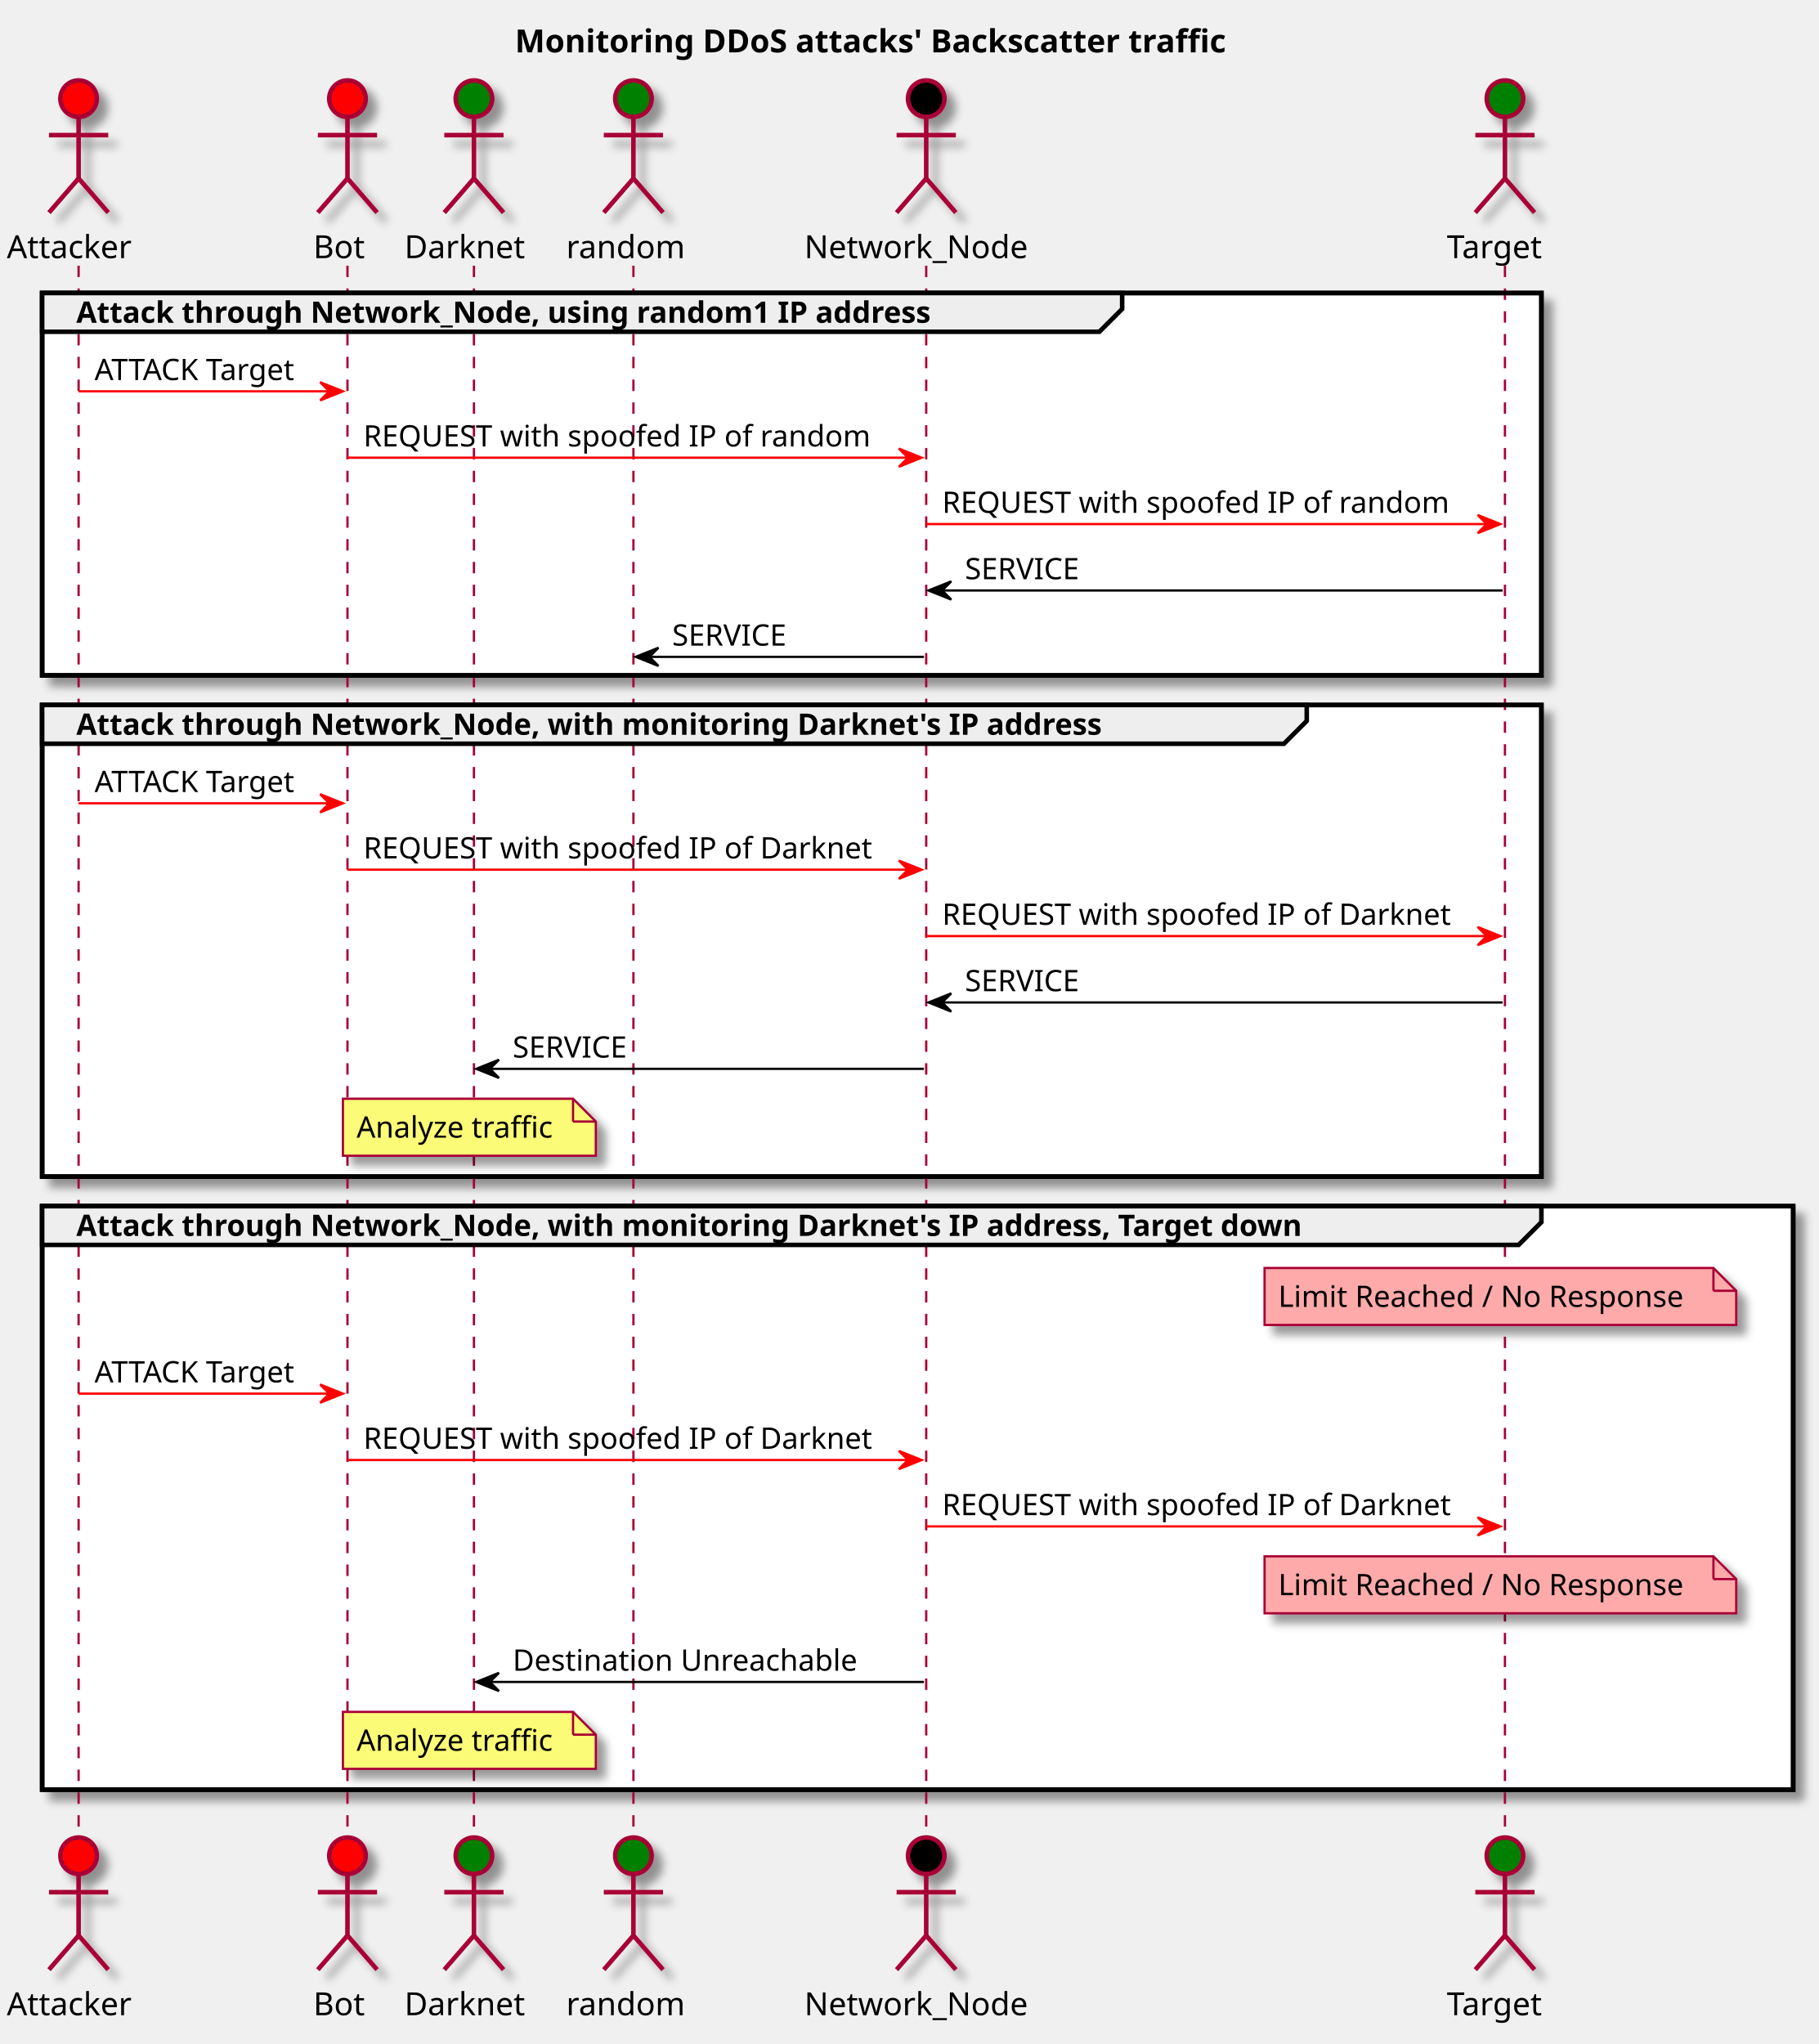
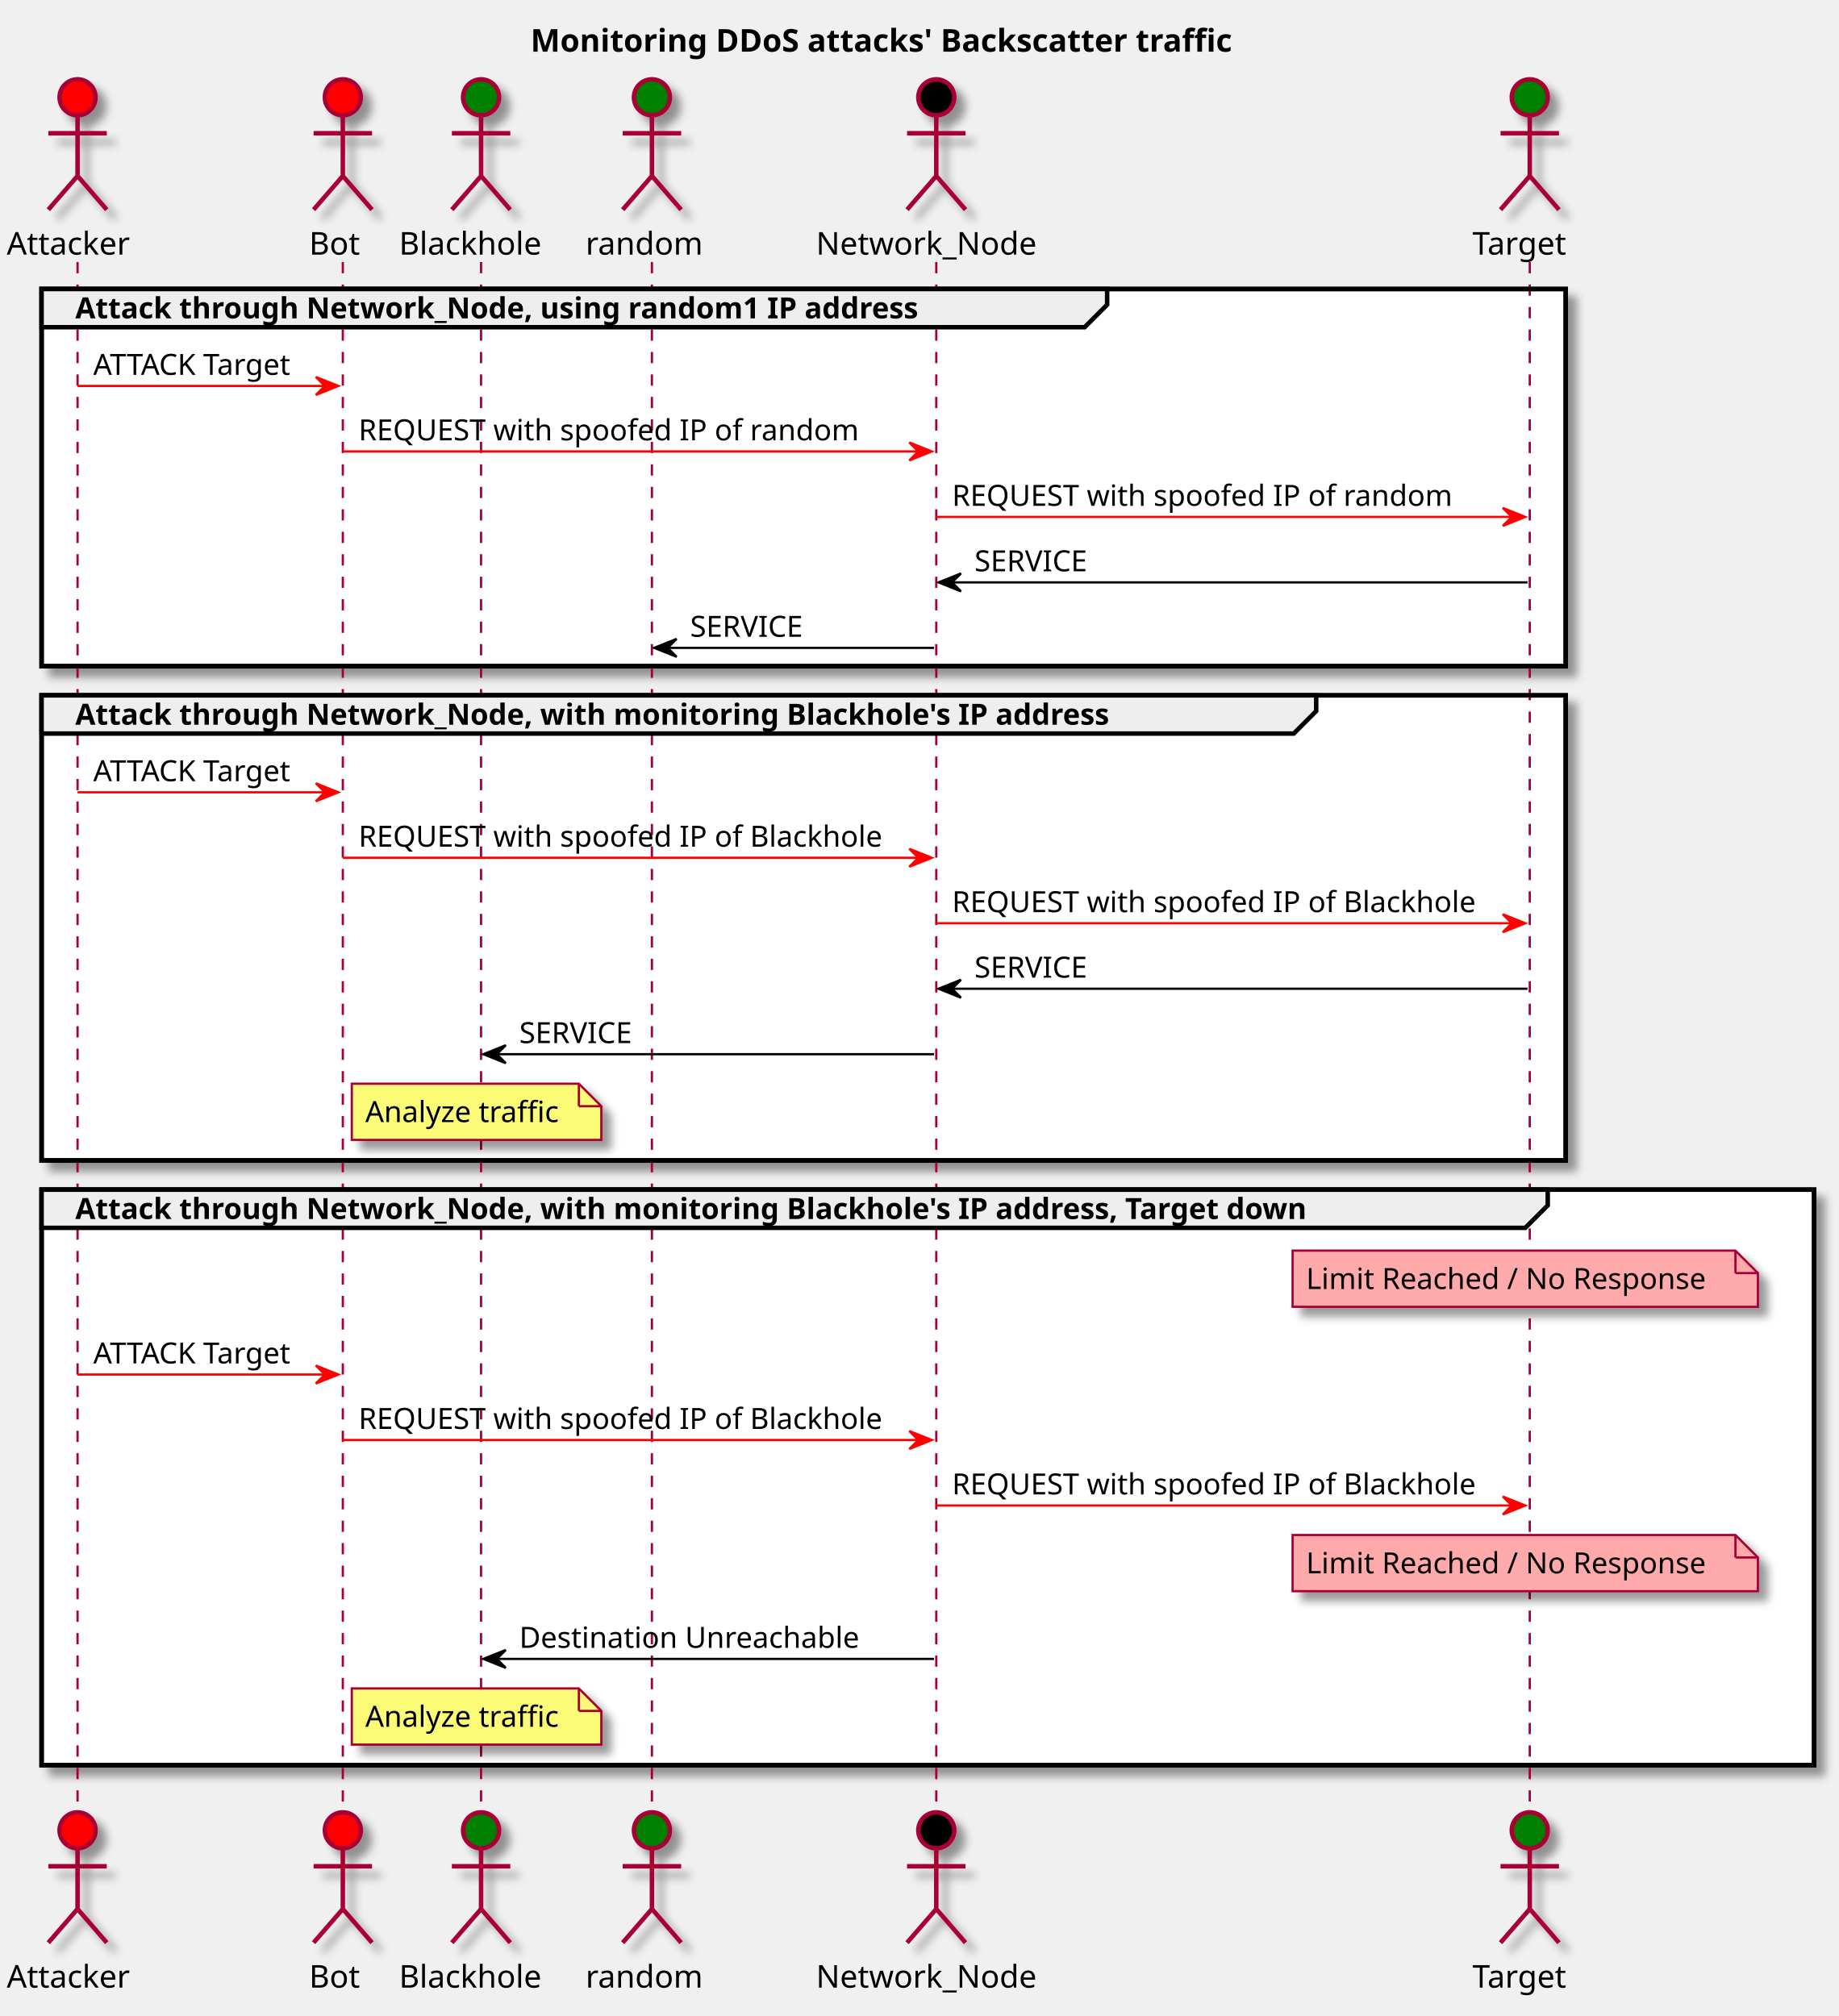
- <svg xmlns="http://www.w3.org/2000/svg" contentScriptType="application/ecmascript" contentStyleType="text/css" height="897px" preserveAspectRatio="none" style="width:798px;height:897px;" version="1.1" viewBox="0 0 798 897" width="798px" zoomAndPan="magnify">
+ <svg xmlns="http://www.w3.org/2000/svg" contentScriptType="application/ecmascript" contentStyleType="text/css" height="897px" preserveAspectRatio="none" style="width:818px;height:897px;" version="1.1" viewBox="0 0 818 897" width="818px" zoomAndPan="magnify">
  <defs>
-     <filter height="300%" id="fdvgayqjkbt71" width="300%" x="-1" y="-1">
+     <filter height="300%" id="f7id4m63k7l5n" width="300%" x="-1" y="-1">
      <feGaussianBlur result="blurOut" stdDeviation="2.0" />
      <feColorMatrix in="blurOut" result="blurOut2" type="matrix" values="0 0 0 0 0 0 0 0 0 0 0 0 0 0 0 0 0 0 .4 0" />
      <feOffset dx="4.0" dy="4.0" in="blurOut2" result="blurOut3" />
      <feBlend in="SourceGraphic" in2="blurOut3" mode="normal" />
    </filter>
  </defs>
  <g>
-     <text fill="#000000" font-family="sans-serif" font-size="14" font-weight="bold" lengthAdjust="spacingAndGlyphs" textLength="347" x="226" y="22.995">Monitoring DDoS attacks' Backscatter traffic</text>
-     <rect fill="#FFFFFF" filter="url(#fdvgayqjkbt71)" height="167.797" style="stroke: #000000; stroke-width: 2.0;" width="658" x="18.5" y="128.594" />
-     <rect fill="#FFFFFF" filter="url(#fdvgayqjkbt71)" height="206.93" style="stroke: #000000; stroke-width: 2.0;" width="658" x="18.5" y="309.391" />
-     <rect fill="#FFFFFF" filter="url(#fdvgayqjkbt71)" height="256.062" style="stroke: #000000; stroke-width: 2.0;" width="768.5" x="18.5" y="529.32" />
+     <text fill="#000000" font-family="sans-serif" font-size="14" font-weight="bold" lengthAdjust="spacingAndGlyphs" textLength="347" x="236" y="22.995">Monitoring DDoS attacks' Backscatter traffic</text>
+     <rect fill="#FFFFFF" filter="url(#f7id4m63k7l5n)" height="167.797" style="stroke: #000000; stroke-width: 2.0;" width="678" x="18.5" y="128.594" />
+     <rect fill="#FFFFFF" filter="url(#f7id4m63k7l5n)" height="206.93" style="stroke: #000000; stroke-width: 2.0;" width="678" x="18.5" y="309.391" />
+     <rect fill="#FFFFFF" filter="url(#f7id4m63k7l5n)" height="256.062" style="stroke: #000000; stroke-width: 2.0;" width="788.5" x="18.5" y="529.32" />
    <line style="stroke: #A80036; stroke-width: 1.0; stroke-dasharray: 5.0,5.0;" x1="34.5" x2="34.5" y1="116.594" y2="804.383" />
    <line style="stroke: #A80036; stroke-width: 1.0; stroke-dasharray: 5.0,5.0;" x1="152.5" x2="152.5" y1="116.594" y2="804.383" />
-     <line style="stroke: #A80036; stroke-width: 1.0; stroke-dasharray: 5.0,5.0;" x1="208" x2="208" y1="116.594" y2="804.383" />
-     <line style="stroke: #A80036; stroke-width: 1.0; stroke-dasharray: 5.0,5.0;" x1="278" x2="278" y1="116.594" y2="804.383" />
-     <line style="stroke: #A80036; stroke-width: 1.0; stroke-dasharray: 5.0,5.0;" x1="406.5" x2="406.5" y1="116.594" y2="804.383" />
-     <line style="stroke: #A80036; stroke-width: 1.0; stroke-dasharray: 5.0,5.0;" x1="660.5" x2="660.5" y1="116.594" y2="804.383" />
+     <line style="stroke: #A80036; stroke-width: 1.0; stroke-dasharray: 5.0,5.0;" x1="214" x2="214" y1="116.594" y2="804.383" />
+     <line style="stroke: #A80036; stroke-width: 1.0; stroke-dasharray: 5.0,5.0;" x1="290" x2="290" y1="116.594" y2="804.383" />
+     <line style="stroke: #A80036; stroke-width: 1.0; stroke-dasharray: 5.0,5.0;" x1="416.5" x2="416.5" y1="116.594" y2="804.383" />
+     <line style="stroke: #A80036; stroke-width: 1.0; stroke-dasharray: 5.0,5.0;" x1="680.5" x2="680.5" y1="116.594" y2="804.383" />
    <text fill="#000000" font-family="sans-serif" font-size="14" lengthAdjust="spacingAndGlyphs" textLength="57" x="3" y="113.292">Attacker</text>
-     <ellipse cx="34.5" cy="43.297" fill="#FF0000" filter="url(#fdvgayqjkbt71)" rx="8" ry="8" style="stroke: #A80036; stroke-width: 2.0;" />
-     <path d="M34.5,51.297 L34.5,78.297 M21.5,59.297 L47.5,59.297 M34.5,78.297 L21.5,93.297 M34.5,78.297 L47.5,93.297 " fill="#FF0000" filter="url(#fdvgayqjkbt71)" style="stroke: #A80036; stroke-width: 2.0;" />
+     <ellipse cx="34.5" cy="43.297" fill="#FF0000" filter="url(#f7id4m63k7l5n)" rx="8" ry="8" style="stroke: #A80036; stroke-width: 2.0;" />
+     <path d="M34.5,51.297 L34.5,78.297 M21.5,59.297 L47.5,59.297 M34.5,78.297 L21.5,93.297 M34.5,78.297 L47.5,93.297 " fill="#FF0000" filter="url(#f7id4m63k7l5n)" style="stroke: #A80036; stroke-width: 2.0;" />
    <text fill="#000000" font-family="sans-serif" font-size="14" lengthAdjust="spacingAndGlyphs" textLength="24" x="137.5" y="113.292">Bot</text>
-     <ellipse cx="152.5" cy="43.297" fill="#FF0000" filter="url(#fdvgayqjkbt71)" rx="8" ry="8" style="stroke: #A80036; stroke-width: 2.0;" />
-     <path d="M152.5,51.297 L152.5,78.297 M139.5,59.297 L165.5,59.297 M152.5,78.297 L139.5,93.297 M152.5,78.297 L165.5,93.297 " fill="#FF0000" filter="url(#fdvgayqjkbt71)" style="stroke: #A80036; stroke-width: 2.0;" />
-     <text fill="#000000" font-family="sans-serif" font-size="14" lengthAdjust="spacingAndGlyphs" textLength="55" x="177.5" y="113.292">Darknet</text>
-     <ellipse cx="208" cy="43.297" fill="#008000" filter="url(#fdvgayqjkbt71)" rx="8" ry="8" style="stroke: #A80036; stroke-width: 2.0;" />
-     <path d="M208,51.297 L208,78.297 M195,59.297 L221,59.297 M208,78.297 L195,93.297 M208,78.297 L221,93.297 " fill="#008000" filter="url(#fdvgayqjkbt71)" style="stroke: #A80036; stroke-width: 2.0;" />
-     <text fill="#000000" font-family="sans-serif" font-size="14" lengthAdjust="spacingAndGlyphs" textLength="53" x="248.5" y="113.292">random</text>
-     <ellipse cx="278" cy="43.297" fill="#008000" filter="url(#fdvgayqjkbt71)" rx="8" ry="8" style="stroke: #A80036; stroke-width: 2.0;" />
-     <path d="M278,51.297 L278,78.297 M265,59.297 L291,59.297 M278,78.297 L265,93.297 M278,78.297 L291,93.297 " fill="#008000" filter="url(#fdvgayqjkbt71)" style="stroke: #A80036; stroke-width: 2.0;" />
-     <text fill="#000000" font-family="sans-serif" font-size="14" lengthAdjust="spacingAndGlyphs" textLength="101" x="353" y="113.292">Network_Node</text>
-     <ellipse cx="406.5" cy="43.297" fill="#000000" filter="url(#fdvgayqjkbt71)" rx="8" ry="8" style="stroke: #A80036; stroke-width: 2.0;" />
-     <path d="M406.5,51.297 L406.5,78.297 M393.5,59.297 L419.5,59.297 M406.5,78.297 L393.5,93.297 M406.5,78.297 L419.5,93.297 " fill="#000000" filter="url(#fdvgayqjkbt71)" style="stroke: #A80036; stroke-width: 2.0;" />
-     <text fill="#000000" font-family="sans-serif" font-size="14" lengthAdjust="spacingAndGlyphs" textLength="45" x="635" y="113.292">Target</text>
-     <ellipse cx="660.5" cy="43.297" fill="#008000" filter="url(#fdvgayqjkbt71)" rx="8" ry="8" style="stroke: #A80036; stroke-width: 2.0;" />
-     <path d="M660.5,51.297 L660.5,78.297 M647.5,59.297 L673.5,59.297 M660.5,78.297 L647.5,93.297 M660.5,78.297 L673.5,93.297 " fill="#008000" filter="url(#fdvgayqjkbt71)" style="stroke: #A80036; stroke-width: 2.0;" />
+     <ellipse cx="152.5" cy="43.297" fill="#FF0000" filter="url(#f7id4m63k7l5n)" rx="8" ry="8" style="stroke: #A80036; stroke-width: 2.0;" />
+     <path d="M152.5,51.297 L152.5,78.297 M139.5,59.297 L165.5,59.297 M152.5,78.297 L139.5,93.297 M152.5,78.297 L165.5,93.297 " fill="#FF0000" filter="url(#f7id4m63k7l5n)" style="stroke: #A80036; stroke-width: 2.0;" />
+     <text fill="#000000" font-family="sans-serif" font-size="14" lengthAdjust="spacingAndGlyphs" textLength="67" x="177.5" y="113.292">Blackhole</text>
+     <ellipse cx="214" cy="43.297" fill="#008000" filter="url(#f7id4m63k7l5n)" rx="8" ry="8" style="stroke: #A80036; stroke-width: 2.0;" />
+     <path d="M214,51.297 L214,78.297 M201,59.297 L227,59.297 M214,78.297 L201,93.297 M214,78.297 L227,93.297 " fill="#008000" filter="url(#f7id4m63k7l5n)" style="stroke: #A80036; stroke-width: 2.0;" />
+     <text fill="#000000" font-family="sans-serif" font-size="14" lengthAdjust="spacingAndGlyphs" textLength="53" x="260.5" y="113.292">random</text>
+     <ellipse cx="290" cy="43.297" fill="#008000" filter="url(#f7id4m63k7l5n)" rx="8" ry="8" style="stroke: #A80036; stroke-width: 2.0;" />
+     <path d="M290,51.297 L290,78.297 M277,59.297 L303,59.297 M290,78.297 L277,93.297 M290,78.297 L303,93.297 " fill="#008000" filter="url(#f7id4m63k7l5n)" style="stroke: #A80036; stroke-width: 2.0;" />
+     <text fill="#000000" font-family="sans-serif" font-size="14" lengthAdjust="spacingAndGlyphs" textLength="101" x="363" y="113.292">Network_Node</text>
+     <ellipse cx="416.5" cy="43.297" fill="#000000" filter="url(#f7id4m63k7l5n)" rx="8" ry="8" style="stroke: #A80036; stroke-width: 2.0;" />
+     <path d="M416.5,51.297 L416.5,78.297 M403.5,59.297 L429.5,59.297 M416.5,78.297 L403.5,93.297 M416.5,78.297 L429.5,93.297 " fill="#000000" filter="url(#f7id4m63k7l5n)" style="stroke: #A80036; stroke-width: 2.0;" />
+     <text fill="#000000" font-family="sans-serif" font-size="14" lengthAdjust="spacingAndGlyphs" textLength="45" x="655" y="113.292">Target</text>
+     <ellipse cx="680.5" cy="43.297" fill="#008000" filter="url(#f7id4m63k7l5n)" rx="8" ry="8" style="stroke: #A80036; stroke-width: 2.0;" />
+     <path d="M680.5,51.297 L680.5,78.297 M667.5,59.297 L693.5,59.297 M680.5,78.297 L667.5,93.297 M680.5,78.297 L693.5,93.297 " fill="#008000" filter="url(#f7id4m63k7l5n)" style="stroke: #A80036; stroke-width: 2.0;" />
    <text fill="#000000" font-family="sans-serif" font-size="14" lengthAdjust="spacingAndGlyphs" textLength="57" x="3" y="884.378">Attacker</text>
-     <ellipse cx="34.5" cy="814.383" fill="#FF0000" filter="url(#fdvgayqjkbt71)" rx="8" ry="8" style="stroke: #A80036; stroke-width: 2.0;" />
-     <path d="M34.5,822.383 L34.5,849.383 M21.5,830.383 L47.5,830.383 M34.5,849.383 L21.5,864.383 M34.5,849.383 L47.5,864.383 " fill="#FF0000" filter="url(#fdvgayqjkbt71)" style="stroke: #A80036; stroke-width: 2.0;" />
+     <ellipse cx="34.5" cy="814.383" fill="#FF0000" filter="url(#f7id4m63k7l5n)" rx="8" ry="8" style="stroke: #A80036; stroke-width: 2.0;" />
+     <path d="M34.5,822.383 L34.5,849.383 M21.5,830.383 L47.5,830.383 M34.5,849.383 L21.5,864.383 M34.5,849.383 L47.5,864.383 " fill="#FF0000" filter="url(#f7id4m63k7l5n)" style="stroke: #A80036; stroke-width: 2.0;" />
    <text fill="#000000" font-family="sans-serif" font-size="14" lengthAdjust="spacingAndGlyphs" textLength="24" x="137.5" y="884.378">Bot</text>
-     <ellipse cx="152.5" cy="814.383" fill="#FF0000" filter="url(#fdvgayqjkbt71)" rx="8" ry="8" style="stroke: #A80036; stroke-width: 2.0;" />
-     <path d="M152.5,822.383 L152.5,849.383 M139.5,830.383 L165.5,830.383 M152.5,849.383 L139.5,864.383 M152.5,849.383 L165.5,864.383 " fill="#FF0000" filter="url(#fdvgayqjkbt71)" style="stroke: #A80036; stroke-width: 2.0;" />
-     <text fill="#000000" font-family="sans-serif" font-size="14" lengthAdjust="spacingAndGlyphs" textLength="55" x="177.5" y="884.378">Darknet</text>
-     <ellipse cx="208" cy="814.383" fill="#008000" filter="url(#fdvgayqjkbt71)" rx="8" ry="8" style="stroke: #A80036; stroke-width: 2.0;" />
-     <path d="M208,822.383 L208,849.383 M195,830.383 L221,830.383 M208,849.383 L195,864.383 M208,849.383 L221,864.383 " fill="#008000" filter="url(#fdvgayqjkbt71)" style="stroke: #A80036; stroke-width: 2.0;" />
-     <text fill="#000000" font-family="sans-serif" font-size="14" lengthAdjust="spacingAndGlyphs" textLength="53" x="248.5" y="884.378">random</text>
-     <ellipse cx="278" cy="814.383" fill="#008000" filter="url(#fdvgayqjkbt71)" rx="8" ry="8" style="stroke: #A80036; stroke-width: 2.0;" />
-     <path d="M278,822.383 L278,849.383 M265,830.383 L291,830.383 M278,849.383 L265,864.383 M278,849.383 L291,864.383 " fill="#008000" filter="url(#fdvgayqjkbt71)" style="stroke: #A80036; stroke-width: 2.0;" />
-     <text fill="#000000" font-family="sans-serif" font-size="14" lengthAdjust="spacingAndGlyphs" textLength="101" x="353" y="884.378">Network_Node</text>
-     <ellipse cx="406.5" cy="814.383" fill="#000000" filter="url(#fdvgayqjkbt71)" rx="8" ry="8" style="stroke: #A80036; stroke-width: 2.0;" />
-     <path d="M406.5,822.383 L406.5,849.383 M393.5,830.383 L419.5,830.383 M406.5,849.383 L393.5,864.383 M406.5,849.383 L419.5,864.383 " fill="#000000" filter="url(#fdvgayqjkbt71)" style="stroke: #A80036; stroke-width: 2.0;" />
-     <text fill="#000000" font-family="sans-serif" font-size="14" lengthAdjust="spacingAndGlyphs" textLength="45" x="635" y="884.378">Target</text>
-     <ellipse cx="660.5" cy="814.383" fill="#008000" filter="url(#fdvgayqjkbt71)" rx="8" ry="8" style="stroke: #A80036; stroke-width: 2.0;" />
-     <path d="M660.5,822.383 L660.5,849.383 M647.5,830.383 L673.5,830.383 M660.5,849.383 L647.5,864.383 M660.5,849.383 L673.5,864.383 " fill="#008000" filter="url(#fdvgayqjkbt71)" style="stroke: #A80036; stroke-width: 2.0;" />
-     <rect fill="none" height="167.797" style="stroke: #000000; stroke-width: 2.0;" width="658" x="18.5" y="128.594" />
+     <ellipse cx="152.5" cy="814.383" fill="#FF0000" filter="url(#f7id4m63k7l5n)" rx="8" ry="8" style="stroke: #A80036; stroke-width: 2.0;" />
+     <path d="M152.5,822.383 L152.5,849.383 M139.5,830.383 L165.5,830.383 M152.5,849.383 L139.5,864.383 M152.5,849.383 L165.5,864.383 " fill="#FF0000" filter="url(#f7id4m63k7l5n)" style="stroke: #A80036; stroke-width: 2.0;" />
+     <text fill="#000000" font-family="sans-serif" font-size="14" lengthAdjust="spacingAndGlyphs" textLength="67" x="177.5" y="884.378">Blackhole</text>
+     <ellipse cx="214" cy="814.383" fill="#008000" filter="url(#f7id4m63k7l5n)" rx="8" ry="8" style="stroke: #A80036; stroke-width: 2.0;" />
+     <path d="M214,822.383 L214,849.383 M201,830.383 L227,830.383 M214,849.383 L201,864.383 M214,849.383 L227,864.383 " fill="#008000" filter="url(#f7id4m63k7l5n)" style="stroke: #A80036; stroke-width: 2.0;" />
+     <text fill="#000000" font-family="sans-serif" font-size="14" lengthAdjust="spacingAndGlyphs" textLength="53" x="260.5" y="884.378">random</text>
+     <ellipse cx="290" cy="814.383" fill="#008000" filter="url(#f7id4m63k7l5n)" rx="8" ry="8" style="stroke: #A80036; stroke-width: 2.0;" />
+     <path d="M290,822.383 L290,849.383 M277,830.383 L303,830.383 M290,849.383 L277,864.383 M290,849.383 L303,864.383 " fill="#008000" filter="url(#f7id4m63k7l5n)" style="stroke: #A80036; stroke-width: 2.0;" />
+     <text fill="#000000" font-family="sans-serif" font-size="14" lengthAdjust="spacingAndGlyphs" textLength="101" x="363" y="884.378">Network_Node</text>
+     <ellipse cx="416.5" cy="814.383" fill="#000000" filter="url(#f7id4m63k7l5n)" rx="8" ry="8" style="stroke: #A80036; stroke-width: 2.0;" />
+     <path d="M416.5,822.383 L416.5,849.383 M403.5,830.383 L429.5,830.383 M416.5,849.383 L403.5,864.383 M416.5,849.383 L429.5,864.383 " fill="#000000" filter="url(#f7id4m63k7l5n)" style="stroke: #A80036; stroke-width: 2.0;" />
+     <text fill="#000000" font-family="sans-serif" font-size="14" lengthAdjust="spacingAndGlyphs" textLength="45" x="655" y="884.378">Target</text>
+     <ellipse cx="680.5" cy="814.383" fill="#008000" filter="url(#f7id4m63k7l5n)" rx="8" ry="8" style="stroke: #A80036; stroke-width: 2.0;" />
+     <path d="M680.5,822.383 L680.5,849.383 M667.5,830.383 L693.5,830.383 M680.5,849.383 L667.5,864.383 M680.5,849.383 L693.5,864.383 " fill="#008000" filter="url(#f7id4m63k7l5n)" style="stroke: #A80036; stroke-width: 2.0;" />
+     <rect fill="none" height="167.797" style="stroke: #000000; stroke-width: 2.0;" width="678" x="18.5" y="128.594" />
    <polygon fill="#EEEEEE" points="18.5,128.594,492.5,128.594,492.5,135.594,482.5,145.594,18.5,145.594,18.5,128.594" style="stroke: #000000; stroke-width: 2.0;" />
    <text fill="#000000" font-family="sans-serif" font-size="13" font-weight="bold" lengthAdjust="spacingAndGlyphs" textLength="429" x="33.5" y="141.661">Attack through Network_Node, using random1 IP address</text>
    <polygon fill="#FF0000" points="140.5,167.727,150.5,171.727,140.5,175.727,144.5,171.727" style="stroke: #FF0000; stroke-width: 1.0;" />
    <line style="stroke: #FF0000; stroke-width: 1.0;" x1="34.5" x2="146.5" y1="171.727" y2="171.727" />
    <text fill="#000000" font-family="sans-serif" font-size="13" lengthAdjust="spacingAndGlyphs" textLength="94" x="41.5" y="166.793">ATTACK Target</text>
-     <polygon fill="#FF0000" points="394.5,196.859,404.5,200.859,394.5,204.859,398.5,200.859" style="stroke: #FF0000; stroke-width: 1.0;" />
-     <line style="stroke: #FF0000; stroke-width: 1.0;" x1="152.5" x2="400.5" y1="200.859" y2="200.859" />
+     <polygon fill="#FF0000" points="404.5,196.859,414.5,200.859,404.5,204.859,408.5,200.859" style="stroke: #FF0000; stroke-width: 1.0;" />
+     <line style="stroke: #FF0000; stroke-width: 1.0;" x1="152.5" x2="410.5" y1="200.859" y2="200.859" />
    <text fill="#000000" font-family="sans-serif" font-size="13" lengthAdjust="spacingAndGlyphs" textLength="229" x="159.5" y="195.926">REQUEST with spoofed IP of random</text>
-     <polygon fill="#FF0000" points="648.5,225.992,658.5,229.992,648.5,233.992,652.5,229.992" style="stroke: #FF0000; stroke-width: 1.0;" />
-     <line style="stroke: #FF0000; stroke-width: 1.0;" x1="406.5" x2="654.5" y1="229.992" y2="229.992" />
-     <text fill="#000000" font-family="sans-serif" font-size="13" lengthAdjust="spacingAndGlyphs" textLength="229" x="413.5" y="225.059">REQUEST with spoofed IP of random</text>
-     <polygon fill="#000000" points="417.5,255.125,407.5,259.125,417.5,263.125,413.5,259.125" style="stroke: #000000; stroke-width: 1.0;" />
-     <line style="stroke: #000000; stroke-width: 1.0;" x1="411.5" x2="659.5" y1="259.125" y2="259.125" />
-     <text fill="#000000" font-family="sans-serif" font-size="13" lengthAdjust="spacingAndGlyphs" textLength="54" x="423.5" y="254.192">SERVICE</text>
-     <polygon fill="#000000" points="289,284.258,279,288.258,289,292.258,285,288.258" style="stroke: #000000; stroke-width: 1.0;" />
-     <line style="stroke: #000000; stroke-width: 1.0;" x1="283" x2="405.5" y1="288.258" y2="288.258" />
-     <text fill="#000000" font-family="sans-serif" font-size="13" lengthAdjust="spacingAndGlyphs" textLength="54" x="295" y="283.325">SERVICE</text>
-     <rect fill="none" height="206.93" style="stroke: #000000; stroke-width: 2.0;" width="658" x="18.5" y="309.391" />
-     <polygon fill="#EEEEEE" points="18.5,309.391,573.5,309.391,573.5,316.391,563.5,326.391,18.5,326.391,18.5,309.391" style="stroke: #000000; stroke-width: 2.0;" />
-     <text fill="#000000" font-family="sans-serif" font-size="13" font-weight="bold" lengthAdjust="spacingAndGlyphs" textLength="510" x="33.5" y="322.457">Attack through Network_Node, with monitoring Darknet's IP address</text>
+     <polygon fill="#FF0000" points="668.5,225.992,678.5,229.992,668.5,233.992,672.5,229.992" style="stroke: #FF0000; stroke-width: 1.0;" />
+     <line style="stroke: #FF0000; stroke-width: 1.0;" x1="416.5" x2="674.5" y1="229.992" y2="229.992" />
+     <text fill="#000000" font-family="sans-serif" font-size="13" lengthAdjust="spacingAndGlyphs" textLength="229" x="423.5" y="225.059">REQUEST with spoofed IP of random</text>
+     <polygon fill="#000000" points="427.5,255.125,417.5,259.125,427.5,263.125,423.5,259.125" style="stroke: #000000; stroke-width: 1.0;" />
+     <line style="stroke: #000000; stroke-width: 1.0;" x1="421.5" x2="679.5" y1="259.125" y2="259.125" />
+     <text fill="#000000" font-family="sans-serif" font-size="13" lengthAdjust="spacingAndGlyphs" textLength="54" x="433.5" y="254.192">SERVICE</text>
+     <polygon fill="#000000" points="301,284.258,291,288.258,301,292.258,297,288.258" style="stroke: #000000; stroke-width: 1.0;" />
+     <line style="stroke: #000000; stroke-width: 1.0;" x1="295" x2="415.5" y1="288.258" y2="288.258" />
+     <text fill="#000000" font-family="sans-serif" font-size="13" lengthAdjust="spacingAndGlyphs" textLength="54" x="307" y="283.325">SERVICE</text>
+     <rect fill="none" height="206.93" style="stroke: #000000; stroke-width: 2.0;" width="678" x="18.5" y="309.391" />
+     <polygon fill="#EEEEEE" points="18.5,309.391,585.5,309.391,585.5,316.391,575.5,326.391,18.5,326.391,18.5,309.391" style="stroke: #000000; stroke-width: 2.0;" />
+     <text fill="#000000" font-family="sans-serif" font-size="13" font-weight="bold" lengthAdjust="spacingAndGlyphs" textLength="522" x="33.5" y="322.457">Attack through Network_Node, with monitoring Blackhole's IP address</text>
    <polygon fill="#FF0000" points="140.5,348.523,150.5,352.523,140.5,356.523,144.5,352.523" style="stroke: #FF0000; stroke-width: 1.0;" />
    <line style="stroke: #FF0000; stroke-width: 1.0;" x1="34.5" x2="146.5" y1="352.523" y2="352.523" />
    <text fill="#000000" font-family="sans-serif" font-size="13" lengthAdjust="spacingAndGlyphs" textLength="94" x="41.5" y="347.59">ATTACK Target</text>
-     <polygon fill="#FF0000" points="394.5,377.656,404.5,381.656,394.5,385.656,398.5,381.656" style="stroke: #FF0000; stroke-width: 1.0;" />
-     <line style="stroke: #FF0000; stroke-width: 1.0;" x1="152.5" x2="400.5" y1="381.656" y2="381.656" />
-     <text fill="#000000" font-family="sans-serif" font-size="13" lengthAdjust="spacingAndGlyphs" textLength="230" x="159.5" y="376.723">REQUEST with spoofed IP of Darknet</text>
-     <polygon fill="#FF0000" points="648.5,406.789,658.5,410.789,648.5,414.789,652.5,410.789" style="stroke: #FF0000; stroke-width: 1.0;" />
-     <line style="stroke: #FF0000; stroke-width: 1.0;" x1="406.5" x2="654.5" y1="410.789" y2="410.789" />
-     <text fill="#000000" font-family="sans-serif" font-size="13" lengthAdjust="spacingAndGlyphs" textLength="230" x="413.5" y="405.856">REQUEST with spoofed IP of Darknet</text>
-     <polygon fill="#000000" points="417.5,435.922,407.5,439.922,417.5,443.922,413.5,439.922" style="stroke: #000000; stroke-width: 1.0;" />
-     <line style="stroke: #000000; stroke-width: 1.0;" x1="411.5" x2="659.5" y1="439.922" y2="439.922" />
-     <text fill="#000000" font-family="sans-serif" font-size="13" lengthAdjust="spacingAndGlyphs" textLength="54" x="423.5" y="434.989">SERVICE</text>
-     <polygon fill="#000000" points="219,465.055,209,469.055,219,473.055,215,469.055" style="stroke: #000000; stroke-width: 1.0;" />
-     <line style="stroke: #000000; stroke-width: 1.0;" x1="213" x2="405.5" y1="469.055" y2="469.055" />
-     <text fill="#000000" font-family="sans-serif" font-size="13" lengthAdjust="spacingAndGlyphs" textLength="54" x="225" y="464.122">SERVICE</text>
-     <polygon fill="#FBFB77" filter="url(#fdvgayqjkbt71)" points="150.5,482.188,150.5,507.188,261.5,507.188,261.5,492.188,251.5,482.188,150.5,482.188" style="stroke: #A80036; stroke-width: 1.0;" />
-     <line style="stroke: #A80036; stroke-width: 1.0;" x1="251.5" x2="251.5" y1="482.188" y2="492.188" />
-     <line style="stroke: #A80036; stroke-width: 1.0;" x1="261.5" x2="251.5" y1="492.188" y2="492.188" />
-     <text fill="#000000" font-family="sans-serif" font-size="13" lengthAdjust="spacingAndGlyphs" textLength="90" x="156.5" y="499.254">Analyze traffic</text>
-     <rect fill="none" height="256.062" style="stroke: #000000; stroke-width: 2.0;" width="768.5" x="18.5" y="529.32" />
-     <polygon fill="#EEEEEE" points="18.5,529.32,676.5,529.32,676.5,536.32,666.5,546.32,18.5,546.32,18.5,529.32" style="stroke: #000000; stroke-width: 2.0;" />
-     <text fill="#000000" font-family="sans-serif" font-size="13" font-weight="bold" lengthAdjust="spacingAndGlyphs" textLength="613" x="33.5" y="542.387">Attack through Network_Node, with monitoring Darknet's IP address, Target down</text>
-     <polygon fill="#FFAAAA" filter="url(#fdvgayqjkbt71)" points="555,556.453,555,581.453,762,581.453,762,566.453,752,556.453,555,556.453" style="stroke: #A80036; stroke-width: 1.0;" />
-     <line style="stroke: #A80036; stroke-width: 1.0;" x1="752" x2="752" y1="556.453" y2="566.453" />
-     <line style="stroke: #A80036; stroke-width: 1.0;" x1="762" x2="752" y1="566.453" y2="566.453" />
-     <text fill="#000000" font-family="sans-serif" font-size="13" lengthAdjust="spacingAndGlyphs" textLength="186" x="561" y="573.52">Limit Reached / No Response</text>
+     <polygon fill="#FF0000" points="404.5,377.656,414.5,381.656,404.5,385.656,408.5,381.656" style="stroke: #FF0000; stroke-width: 1.0;" />
+     <line style="stroke: #FF0000; stroke-width: 1.0;" x1="152.5" x2="410.5" y1="381.656" y2="381.656" />
+     <text fill="#000000" font-family="sans-serif" font-size="13" lengthAdjust="spacingAndGlyphs" textLength="240" x="159.5" y="376.723">REQUEST with spoofed IP of Blackhole</text>
+     <polygon fill="#FF0000" points="668.5,406.789,678.5,410.789,668.5,414.789,672.5,410.789" style="stroke: #FF0000; stroke-width: 1.0;" />
+     <line style="stroke: #FF0000; stroke-width: 1.0;" x1="416.5" x2="674.5" y1="410.789" y2="410.789" />
+     <text fill="#000000" font-family="sans-serif" font-size="13" lengthAdjust="spacingAndGlyphs" textLength="240" x="423.5" y="405.856">REQUEST with spoofed IP of Blackhole</text>
+     <polygon fill="#000000" points="427.5,435.922,417.5,439.922,427.5,443.922,423.5,439.922" style="stroke: #000000; stroke-width: 1.0;" />
+     <line style="stroke: #000000; stroke-width: 1.0;" x1="421.5" x2="679.5" y1="439.922" y2="439.922" />
+     <text fill="#000000" font-family="sans-serif" font-size="13" lengthAdjust="spacingAndGlyphs" textLength="54" x="433.5" y="434.989">SERVICE</text>
+     <polygon fill="#000000" points="225,465.055,215,469.055,225,473.055,221,469.055" style="stroke: #000000; stroke-width: 1.0;" />
+     <line style="stroke: #000000; stroke-width: 1.0;" x1="219" x2="415.5" y1="469.055" y2="469.055" />
+     <text fill="#000000" font-family="sans-serif" font-size="13" lengthAdjust="spacingAndGlyphs" textLength="54" x="231" y="464.122">SERVICE</text>
+     <polygon fill="#FBFB77" filter="url(#f7id4m63k7l5n)" points="156.5,482.188,156.5,507.188,267.5,507.188,267.5,492.188,257.5,482.188,156.5,482.188" style="stroke: #A80036; stroke-width: 1.0;" />
+     <line style="stroke: #A80036; stroke-width: 1.0;" x1="257.5" x2="257.5" y1="482.188" y2="492.188" />
+     <line style="stroke: #A80036; stroke-width: 1.0;" x1="267.5" x2="257.5" y1="492.188" y2="492.188" />
+     <text fill="#000000" font-family="sans-serif" font-size="13" lengthAdjust="spacingAndGlyphs" textLength="90" x="162.5" y="499.254">Analyze traffic</text>
+     <rect fill="none" height="256.062" style="stroke: #000000; stroke-width: 2.0;" width="788.5" x="18.5" y="529.32" />
+     <polygon fill="#EEEEEE" points="18.5,529.32,688.5,529.32,688.5,536.32,678.5,546.32,18.5,546.32,18.5,529.32" style="stroke: #000000; stroke-width: 2.0;" />
+     <text fill="#000000" font-family="sans-serif" font-size="13" font-weight="bold" lengthAdjust="spacingAndGlyphs" textLength="625" x="33.5" y="542.387">Attack through Network_Node, with monitoring Blackhole's IP address, Target down</text>
+     <polygon fill="#FFAAAA" filter="url(#f7id4m63k7l5n)" points="575,556.453,575,581.453,782,581.453,782,566.453,772,556.453,575,556.453" style="stroke: #A80036; stroke-width: 1.0;" />
+     <line style="stroke: #A80036; stroke-width: 1.0;" x1="772" x2="772" y1="556.453" y2="566.453" />
+     <line style="stroke: #A80036; stroke-width: 1.0;" x1="782" x2="772" y1="566.453" y2="566.453" />
+     <text fill="#000000" font-family="sans-serif" font-size="13" lengthAdjust="spacingAndGlyphs" textLength="186" x="581" y="573.52">Limit Reached / No Response</text>
    <polygon fill="#FF0000" points="140.5,607.586,150.5,611.586,140.5,615.586,144.5,611.586" style="stroke: #FF0000; stroke-width: 1.0;" />
    <line style="stroke: #FF0000; stroke-width: 1.0;" x1="34.5" x2="146.5" y1="611.586" y2="611.586" />
    <text fill="#000000" font-family="sans-serif" font-size="13" lengthAdjust="spacingAndGlyphs" textLength="94" x="41.5" y="606.653">ATTACK Target</text>
-     <polygon fill="#FF0000" points="394.5,636.719,404.5,640.719,394.5,644.719,398.5,640.719" style="stroke: #FF0000; stroke-width: 1.0;" />
-     <line style="stroke: #FF0000; stroke-width: 1.0;" x1="152.5" x2="400.5" y1="640.719" y2="640.719" />
-     <text fill="#000000" font-family="sans-serif" font-size="13" lengthAdjust="spacingAndGlyphs" textLength="230" x="159.5" y="635.786">REQUEST with spoofed IP of Darknet</text>
-     <polygon fill="#FF0000" points="648.5,665.852,658.5,669.852,648.5,673.852,652.5,669.852" style="stroke: #FF0000; stroke-width: 1.0;" />
-     <line style="stroke: #FF0000; stroke-width: 1.0;" x1="406.5" x2="654.5" y1="669.852" y2="669.852" />
-     <text fill="#000000" font-family="sans-serif" font-size="13" lengthAdjust="spacingAndGlyphs" textLength="230" x="413.5" y="664.918">REQUEST with spoofed IP of Darknet</text>
-     <polygon fill="#FFAAAA" filter="url(#fdvgayqjkbt71)" points="555,682.984,555,707.984,762,707.984,762,692.984,752,682.984,555,682.984" style="stroke: #A80036; stroke-width: 1.0;" />
-     <line style="stroke: #A80036; stroke-width: 1.0;" x1="752" x2="752" y1="682.984" y2="692.984" />
-     <line style="stroke: #A80036; stroke-width: 1.0;" x1="762" x2="752" y1="692.984" y2="692.984" />
-     <text fill="#000000" font-family="sans-serif" font-size="13" lengthAdjust="spacingAndGlyphs" textLength="186" x="561" y="700.051">Limit Reached / No Response</text>
-     <polygon fill="#000000" points="219,734.117,209,738.117,219,742.117,215,738.117" style="stroke: #000000; stroke-width: 1.0;" />
-     <line style="stroke: #000000; stroke-width: 1.0;" x1="213" x2="405.5" y1="738.117" y2="738.117" />
-     <text fill="#000000" font-family="sans-serif" font-size="13" lengthAdjust="spacingAndGlyphs" textLength="158" x="225" y="733.184">Destination Unreachable</text>
-     <polygon fill="#FBFB77" filter="url(#fdvgayqjkbt71)" points="150.5,751.25,150.5,776.25,261.5,776.25,261.5,761.25,251.5,751.25,150.5,751.25" style="stroke: #A80036; stroke-width: 1.0;" />
-     <line style="stroke: #A80036; stroke-width: 1.0;" x1="251.5" x2="251.5" y1="751.25" y2="761.25" />
-     <line style="stroke: #A80036; stroke-width: 1.0;" x1="261.5" x2="251.5" y1="761.25" y2="761.25" />
-     <text fill="#000000" font-family="sans-serif" font-size="13" lengthAdjust="spacingAndGlyphs" textLength="90" x="156.5" y="768.317">Analyze traffic</text>
+     <polygon fill="#FF0000" points="404.5,636.719,414.5,640.719,404.5,644.719,408.5,640.719" style="stroke: #FF0000; stroke-width: 1.0;" />
+     <line style="stroke: #FF0000; stroke-width: 1.0;" x1="152.5" x2="410.5" y1="640.719" y2="640.719" />
+     <text fill="#000000" font-family="sans-serif" font-size="13" lengthAdjust="spacingAndGlyphs" textLength="240" x="159.5" y="635.786">REQUEST with spoofed IP of Blackhole</text>
+     <polygon fill="#FF0000" points="668.5,665.852,678.5,669.852,668.5,673.852,672.5,669.852" style="stroke: #FF0000; stroke-width: 1.0;" />
+     <line style="stroke: #FF0000; stroke-width: 1.0;" x1="416.5" x2="674.5" y1="669.852" y2="669.852" />
+     <text fill="#000000" font-family="sans-serif" font-size="13" lengthAdjust="spacingAndGlyphs" textLength="240" x="423.5" y="664.918">REQUEST with spoofed IP of Blackhole</text>
+     <polygon fill="#FFAAAA" filter="url(#f7id4m63k7l5n)" points="575,682.984,575,707.984,782,707.984,782,692.984,772,682.984,575,682.984" style="stroke: #A80036; stroke-width: 1.0;" />
+     <line style="stroke: #A80036; stroke-width: 1.0;" x1="772" x2="772" y1="682.984" y2="692.984" />
+     <line style="stroke: #A80036; stroke-width: 1.0;" x1="782" x2="772" y1="692.984" y2="692.984" />
+     <text fill="#000000" font-family="sans-serif" font-size="13" lengthAdjust="spacingAndGlyphs" textLength="186" x="581" y="700.051">Limit Reached / No Response</text>
+     <polygon fill="#000000" points="225,734.117,215,738.117,225,742.117,221,738.117" style="stroke: #000000; stroke-width: 1.0;" />
+     <line style="stroke: #000000; stroke-width: 1.0;" x1="219" x2="415.5" y1="738.117" y2="738.117" />
+     <text fill="#000000" font-family="sans-serif" font-size="13" lengthAdjust="spacingAndGlyphs" textLength="158" x="231" y="733.184">Destination Unreachable</text>
+     <polygon fill="#FBFB77" filter="url(#f7id4m63k7l5n)" points="156.5,751.25,156.5,776.25,267.5,776.25,267.5,761.25,257.5,751.25,156.5,751.25" style="stroke: #A80036; stroke-width: 1.0;" />
+     <line style="stroke: #A80036; stroke-width: 1.0;" x1="257.5" x2="257.5" y1="751.25" y2="761.25" />
+     <line style="stroke: #A80036; stroke-width: 1.0;" x1="267.5" x2="257.5" y1="761.25" y2="761.25" />
+     <text fill="#000000" font-family="sans-serif" font-size="13" lengthAdjust="spacingAndGlyphs" textLength="90" x="162.5" y="768.317">Analyze traffic</text>
  </g>
</svg>
